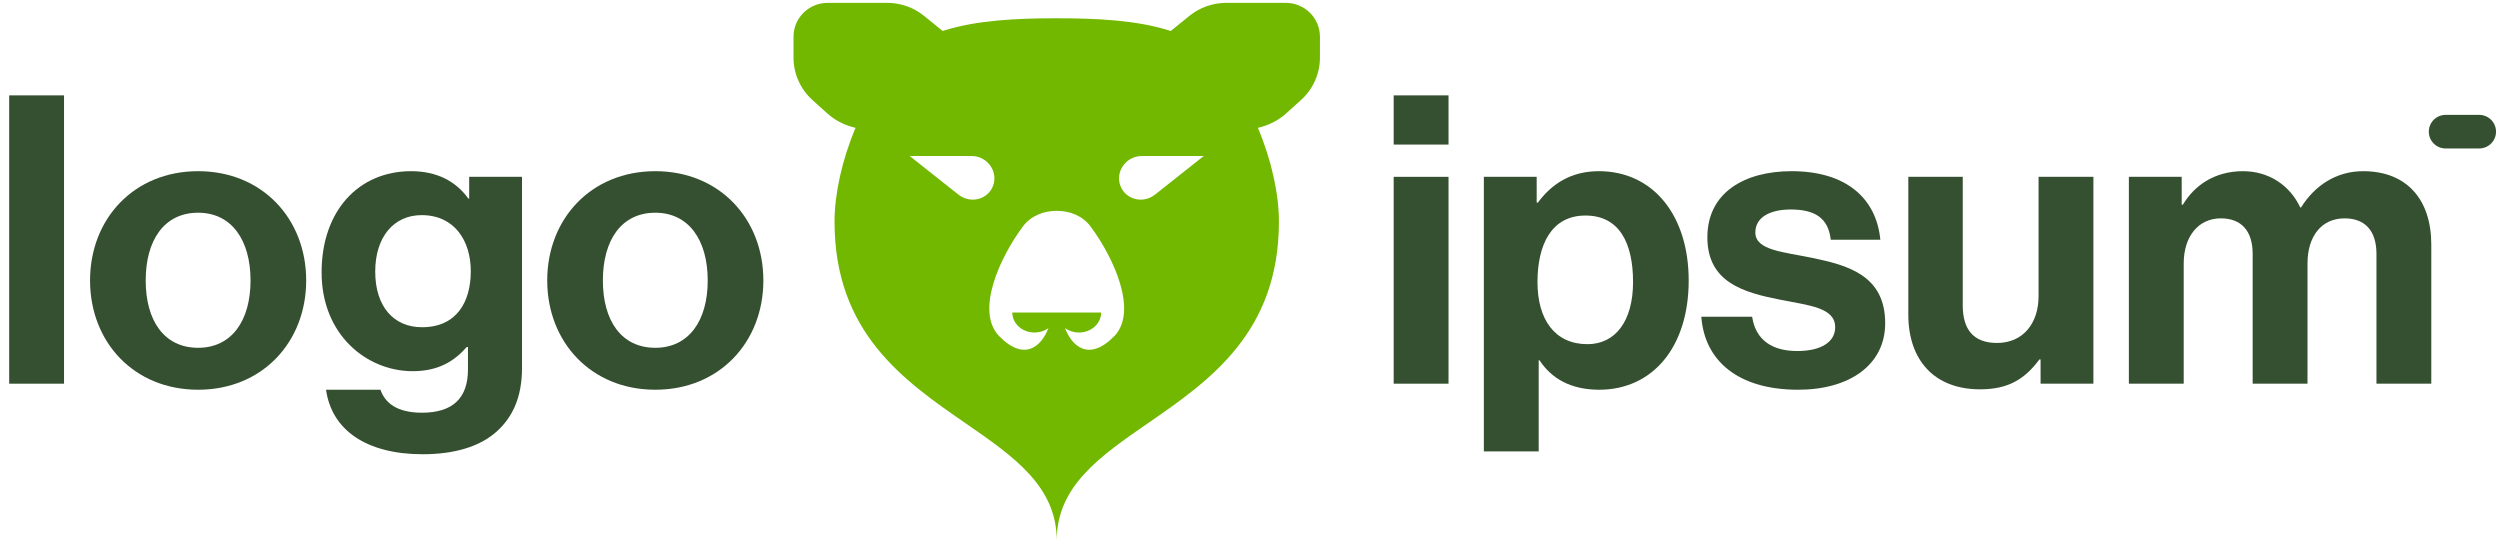
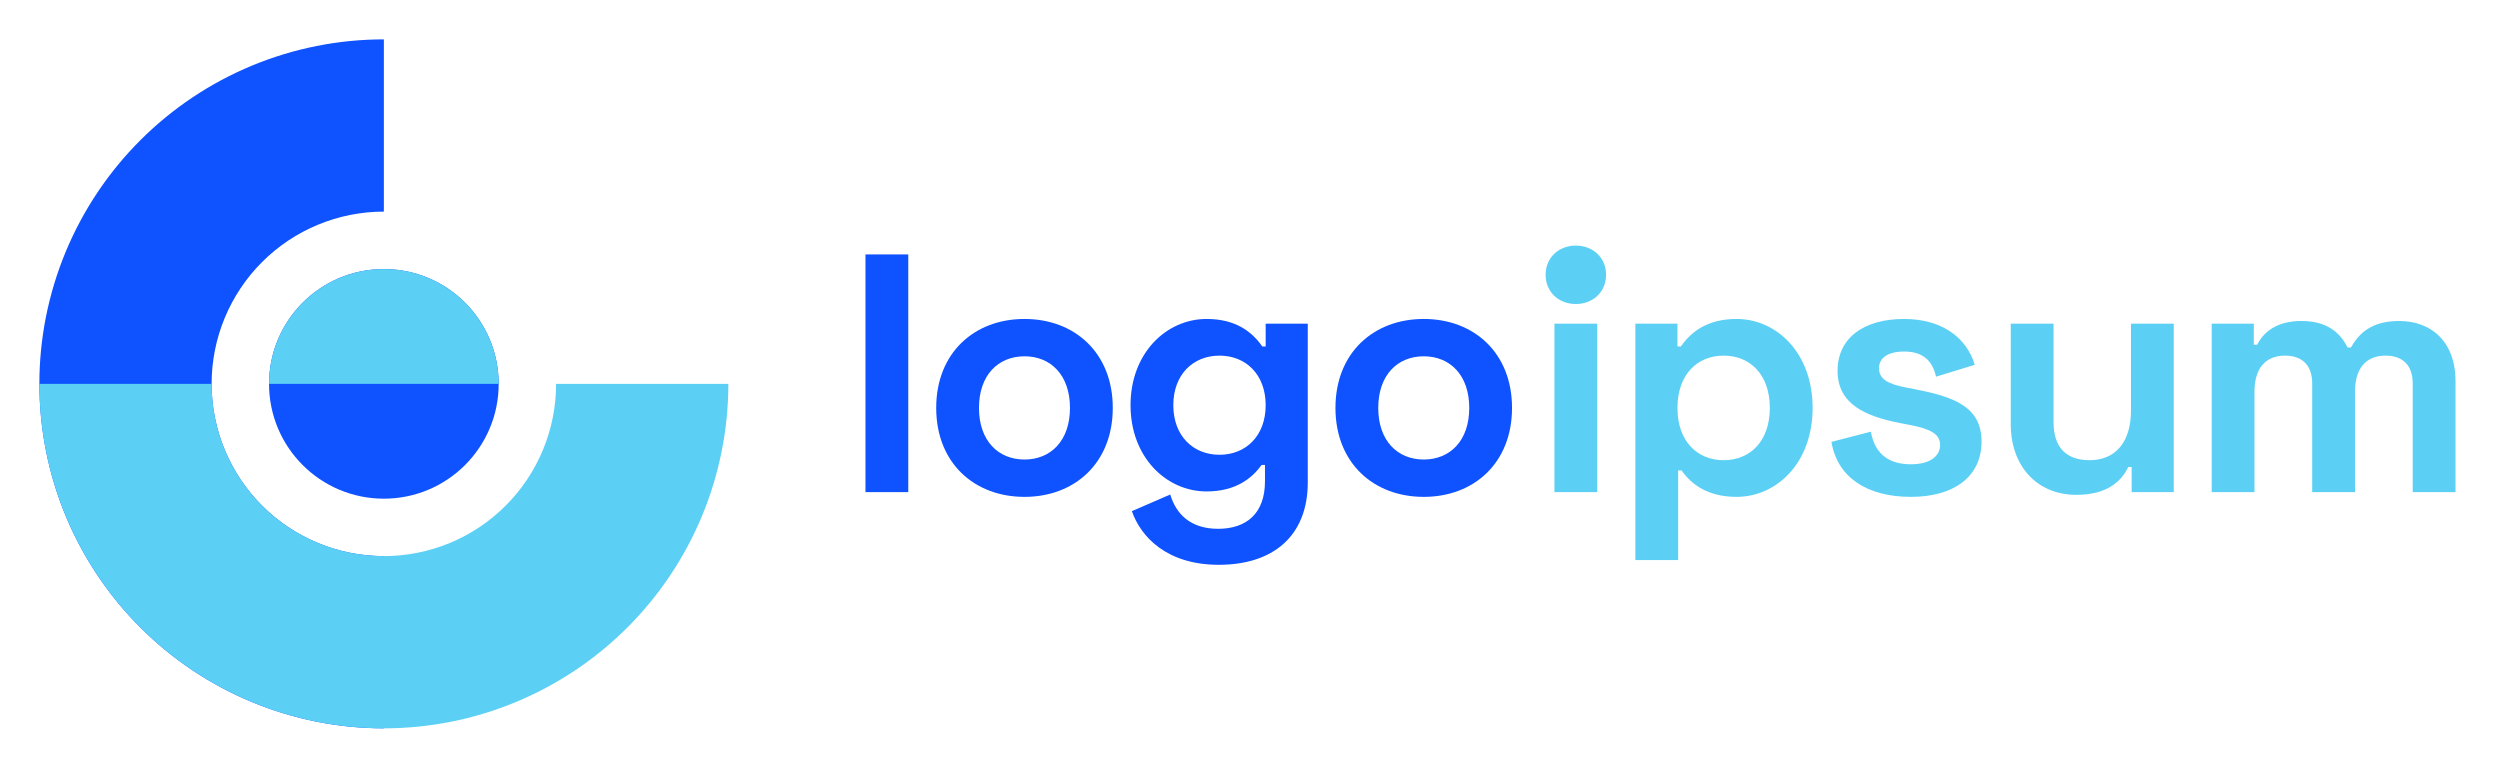
- <svg xmlns="http://www.w3.org/2000/svg" id="logo-75" width="186" height="41" viewBox="0 0 186 41" fill="none">
-   <path class="ccustom" fill-rule="evenodd" clip-rule="evenodd" d="M59.037 2.729C59.037 1.339 60.176 0.213 61.581 0.213H66.011C67.011 0.213 67.98 0.556 68.753 1.183L70.1 2.276L70.134 2.306C70.165 2.296 70.196 2.286 70.228 2.276C72.659 1.506 75.609 1.359 78.621 1.359C81.632 1.359 84.582 1.506 87.013 2.276C87.045 2.286 87.076 2.296 87.107 2.306L87.141 2.276L88.488 1.183C89.261 0.556 90.23 0.213 91.23 0.213H95.66C97.065 0.213 98.204 1.339 98.204 2.729V4.284C98.204 5.487 97.691 6.635 96.792 7.445L95.705 8.425C95.174 8.904 94.537 9.252 93.845 9.442L93.588 9.512C94.595 11.89 95.152 14.432 95.152 16.488C95.152 24.759 89.978 28.332 85.419 31.479C81.829 33.958 78.621 36.173 78.621 40.213C78.621 36.173 75.412 33.958 71.822 31.479C67.263 28.332 62.089 24.759 62.089 16.488C62.089 14.432 62.646 11.89 63.653 9.512L63.396 9.442C62.704 9.252 62.067 8.904 61.536 8.425L60.449 7.445C59.55 6.635 59.037 5.487 59.037 4.284V2.729ZM81.927 23.25C81.927 23.645 81.753 24.024 81.443 24.304C81.133 24.583 80.712 24.74 80.274 24.74C79.895 24.74 79.53 24.623 79.238 24.411C79.735 25.728 81.008 26.976 82.944 24.969C84.653 23.105 82.868 19.172 81.129 16.838C80.549 16.06 79.597 15.686 78.621 15.686C77.644 15.686 76.692 16.06 76.112 16.838C74.373 19.172 72.588 23.105 74.297 24.969C76.233 26.976 77.506 25.728 78.003 24.411C77.711 24.623 77.346 24.74 76.967 24.74C76.529 24.74 76.108 24.583 75.798 24.304C75.488 24.024 75.314 23.645 75.314 23.25H81.927ZM72.29 11.608H67.684L71.314 14.483C72.113 15.115 73.28 14.913 73.774 14.057C74.398 12.975 73.569 11.608 72.29 11.608ZM84.951 11.608H89.557L85.927 14.483C85.128 15.115 83.961 14.913 83.467 14.057C82.843 12.975 83.672 11.608 84.951 11.608Z" fill="#72B800" />
-   <path class="ccustom" d="M103.69 28.546H107.77V13.156H103.69V28.546ZM103.69 10.756H107.77V7.096H103.69V10.756Z" fill="#355030" />
-   <path class="ccustom" d="M110.399 33.586H114.479V26.806H114.539C115.409 28.126 116.819 28.996 118.979 28.996C122.939 28.996 125.639 25.846 125.639 20.866C125.639 16.066 123.029 12.736 118.949 12.736C116.849 12.736 115.409 13.726 114.419 15.076H114.329V13.156H110.399V33.586ZM118.109 25.606C115.679 25.606 114.389 23.776 114.389 20.986C114.389 18.226 115.409 16.036 117.959 16.036C120.479 16.036 121.499 18.076 121.499 20.986C121.499 23.896 120.179 25.606 118.109 25.606Z" fill="#355030" />
-   <path class="ccustom" d="M133.778 28.996C137.618 28.996 140.258 27.136 140.258 24.046C140.258 20.446 137.408 19.726 134.828 19.186C132.638 18.736 130.598 18.616 130.598 17.296C130.598 16.186 131.648 15.586 133.238 15.586C134.978 15.586 136.028 16.186 136.208 17.836H139.898C139.598 14.746 137.348 12.736 133.298 12.736C129.788 12.736 127.028 14.326 127.028 17.656C127.028 21.016 129.728 21.766 132.488 22.306C134.588 22.726 136.538 22.876 136.538 24.346C136.538 25.426 135.518 26.116 133.718 26.116C131.888 26.116 130.628 25.336 130.358 23.566H126.578C126.818 26.836 129.308 28.996 133.778 28.996Z" fill="#355030" />
-   <path class="ccustom" d="M155.749 28.546V13.156H151.669V22.036C151.669 24.076 150.499 25.516 148.579 25.516C146.839 25.516 146.029 24.526 146.029 22.726V13.156H141.979V23.416C141.979 26.776 143.899 28.966 147.319 28.966C149.479 28.966 150.679 28.156 151.729 26.746H151.819V28.546H155.749Z" fill="#355030" />
-   <path class="ccustom" d="M158.388 28.546H162.468V19.606C162.468 17.566 163.578 16.246 165.228 16.246C166.728 16.246 167.598 17.146 167.598 18.886V28.546H171.678V19.606C171.678 17.566 172.728 16.246 174.438 16.246C175.938 16.246 176.808 17.146 176.808 18.886V28.546H180.888V18.196C180.888 14.836 179.058 12.736 175.818 12.736C173.868 12.736 172.248 13.756 171.198 15.436H171.138C170.388 13.816 168.828 12.736 166.878 12.736C164.748 12.736 163.248 13.816 162.408 15.226H162.318V13.156H158.388V28.546Z" fill="#355030" />
-   <path class="ccustom" d="M0.684 28.546H4.764V7.096H0.684V28.546Z" fill="#355030" />
-   <path class="ccustom" d="M14.74 28.996C19.51 28.996 22.78 25.456 22.78 20.866C22.78 16.276 19.51 12.736 14.74 12.736C9.97 12.736 6.7 16.276 6.7 20.866C6.7 25.456 9.97 28.996 14.74 28.996ZM14.74 25.876C12.22 25.876 10.84 23.866 10.84 20.866C10.84 17.866 12.22 15.826 14.74 15.826C17.23 15.826 18.64 17.866 18.64 20.866C18.64 23.866 17.23 25.876 14.74 25.876Z" fill="#355030" />
-   <path class="ccustom" d="M31.457 33.796C33.737 33.796 35.717 33.256 37.007 32.056C38.147 31.006 38.837 29.536 38.837 27.376V13.156H34.907V14.776H34.847C33.917 13.486 32.507 12.736 30.587 12.736C26.687 12.736 23.927 15.676 23.927 20.266C23.927 24.916 27.287 27.616 30.707 27.616C32.657 27.616 33.827 26.836 34.727 25.816H34.817V27.496C34.817 29.596 33.707 30.706 31.397 30.706C29.507 30.706 28.637 29.956 28.307 28.996H24.257C24.677 31.996 27.257 33.796 31.457 33.796ZM31.397 24.346C29.297 24.346 27.917 22.816 27.917 20.206C27.917 17.626 29.297 16.006 31.367 16.006C33.827 16.006 35.027 17.926 35.027 20.176C35.027 22.456 33.977 24.346 31.397 24.346Z" fill="#355030" />
-   <path class="ccustom" d="M48.754 28.996C53.524 28.996 56.794 25.456 56.794 20.866C56.794 16.276 53.524 12.736 48.754 12.736C43.984 12.736 40.714 16.276 40.714 20.866C40.714 25.456 43.984 28.996 48.754 28.996ZM48.754 25.876C46.234 25.876 44.854 23.866 44.854 20.866C44.854 17.866 46.234 15.826 48.754 15.826C51.244 15.826 52.654 17.866 52.654 20.866C52.654 23.866 51.244 25.876 48.754 25.876Z" fill="#355030" />
-   <path class="ccustom" d="M180.704 9.796C180.704 9.106 181.263 8.546 181.954 8.546H184.454C185.144 8.546 185.704 9.106 185.704 9.796C185.704 10.487 185.144 11.046 184.454 11.046H181.954C181.263 11.046 180.704 10.487 180.704 9.796Z" fill="#355030" />
+ <svg xmlns="http://www.w3.org/2000/svg" id="logo-17" width="127" height="39" viewBox="0 0 127 39" fill="none">
+   <path d="M19.5 2C17.202 2 14.926 2.453 12.803 3.332C10.68 4.212 8.751 5.501 7.126 7.126C5.501 8.751 4.212 10.68 3.332 12.803C2.453 14.926 2 17.202 2 19.5C2 21.798 2.453 24.074 3.332 26.197C4.212 28.32 5.501 30.249 7.126 31.874C8.751 33.499 10.68 34.788 12.803 35.668C14.926 36.547 17.202 37 19.5 37V28.25C18.351 28.25 17.213 28.024 16.151 27.584C15.09 27.144 14.125 26.5 13.313 25.687C12.5 24.875 11.856 23.91 11.416 22.849C10.976 21.787 10.75 20.649 10.75 19.5C10.75 18.351 10.976 17.213 11.416 16.151C11.856 15.09 12.5 14.125 13.313 13.313C14.125 12.5 15.09 11.856 16.151 11.416C17.213 10.976 18.351 10.75 19.5 10.75V2Z" class="ccustom" fill="#0F52FF" />
+   <path d="M19.5 25.333C22.722 25.333 25.333 22.722 25.333 19.5C25.333 16.278 22.722 13.667 19.5 13.667C16.278 13.667 13.667 16.278 13.667 19.5C13.667 22.722 16.278 25.333 19.5 25.333Z" class="ccustom" fill="#0F52FF" />
+   <path d="M2 19.5C2 21.798 2.453 24.074 3.332 26.197C4.212 28.32 5.501 30.249 7.126 31.874C8.751 33.499 10.68 34.788 12.803 35.668C14.926 36.547 17.202 37 19.5 37C21.798 37 24.074 36.547 26.197 35.668C28.32 34.788 30.249 33.499 31.874 31.874C33.499 30.249 34.788 28.32 35.668 26.197C36.547 24.074 37 21.798 37 19.5H28.25C28.25 20.649 28.024 21.787 27.584 22.849C27.144 23.91 26.5 24.875 25.687 25.687C24.875 26.5 23.91 27.144 22.849 27.584C21.787 28.024 20.649 28.25 19.5 28.25C18.351 28.25 17.213 28.024 16.151 27.584C15.09 27.144 14.125 26.5 13.313 25.687C12.5 24.875 11.856 23.91 11.416 22.849C10.976 21.787 10.75 20.649 10.75 19.5H2Z" class="ccompli1" fill="#5BD0F4" />
+   <path d="M25.333 19.5C25.333 17.953 24.719 16.469 23.625 15.375C22.531 14.281 21.047 13.667 19.5 13.667C17.953 13.667 16.469 14.281 15.375 15.375C14.281 16.469 13.667 17.953 13.667 19.5H19.5H25.333Z" class="ccompli1" fill="#5BD0F4" />
+   <path d="M46.14 12.925H43.966V25H46.14V12.925Z" class="ccustom" fill="#0F52FF" />
+   <path d="M47.559 20.722C47.559 23.517 49.491 25.241 52.044 25.241C54.597 25.241 56.529 23.517 56.529 20.722C56.529 17.927 54.597 16.203 52.044 16.203C49.491 16.203 47.559 17.927 47.559 20.722ZM49.732 20.722C49.732 19.066 50.698 18.1 52.044 18.1C53.389 18.1 54.355 19.066 54.355 20.722C54.355 22.378 53.389 23.344 52.044 23.344C50.698 23.344 49.732 22.378 49.732 20.722Z" class="ccustom" fill="#0F52FF" />
+   <path d="M64.296 16.444V17.6H64.124C63.606 16.858 62.778 16.203 61.294 16.203C59.259 16.203 57.431 17.927 57.431 20.584C57.431 23.241 59.259 24.965 61.294 24.965C62.778 24.965 63.606 24.293 64.089 23.62H64.261V24.448C64.261 26.104 63.295 26.863 61.881 26.863C60.467 26.863 59.742 26.104 59.449 25.121L57.499 25.966C57.948 27.26 59.259 28.692 61.916 28.692C64.641 28.692 66.435 27.26 66.435 24.5V16.444H64.296ZM61.95 23.102C60.605 23.102 59.604 22.137 59.604 20.584C59.604 19.032 60.605 18.066 61.95 18.066C63.295 18.066 64.296 19.032 64.296 20.584C64.296 22.137 63.295 23.102 61.95 23.102Z" class="ccustom" fill="#0F52FF" />
+   <path d="M67.841 20.722C67.841 23.517 69.773 25.241 72.326 25.241C74.879 25.241 76.811 23.517 76.811 20.722C76.811 17.927 74.879 16.203 72.326 16.203C69.773 16.203 67.841 17.927 67.841 20.722ZM70.015 20.722C70.015 19.066 70.981 18.1 72.326 18.1C73.672 18.1 74.638 19.066 74.638 20.722C74.638 22.378 73.672 23.344 72.326 23.344C70.981 23.344 70.015 22.378 70.015 20.722Z" class="ccustom" fill="#0F52FF" />
+   <path d="M78.517 13.96C78.517 14.84 79.19 15.444 80.053 15.444C80.915 15.444 81.588 14.84 81.588 13.96C81.588 13.08 80.915 12.476 80.053 12.476C79.19 12.476 78.517 13.08 78.517 13.96ZM81.139 16.444H78.966V25H81.139V16.444Z" class="ccompli1" fill="#5BD0F4" />
+   <path d="M83.076 28.45H85.25V23.896H85.422C85.905 24.586 86.733 25.241 88.217 25.241C90.252 25.241 92.081 23.517 92.081 20.722C92.081 17.927 90.252 16.203 88.217 16.203C86.733 16.203 85.905 16.858 85.388 17.6H85.215V16.444H83.076V28.45ZM87.561 23.378C86.216 23.378 85.215 22.413 85.215 20.722C85.215 19.032 86.216 18.066 87.561 18.066C88.907 18.066 89.907 19.032 89.907 20.722C89.907 22.413 88.907 23.378 87.561 23.378Z" class="ccompli1" fill="#5BD0F4" />
+   <path d="M93.349 18.842C93.349 20.532 94.763 21.153 96.557 21.498L97.006 21.584C98.075 21.791 98.558 22.05 98.558 22.602C98.558 23.154 98.075 23.585 97.075 23.585C96.074 23.585 95.264 23.172 95.039 21.93L93.038 22.447C93.332 24.241 94.832 25.241 97.075 25.241C99.248 25.241 100.663 24.224 100.663 22.43C100.663 20.636 99.214 20.153 97.282 19.773L96.833 19.687C95.936 19.515 95.453 19.273 95.453 18.704C95.453 18.186 95.902 17.858 96.73 17.858C97.558 17.858 98.144 18.203 98.351 19.135L100.318 18.531C99.904 17.151 98.645 16.203 96.73 16.203C94.694 16.203 93.349 17.151 93.349 18.842Z" class="ccompli1" fill="#5BD0F4" />
+   <path d="M110.426 25V16.444H108.253V20.86C108.253 22.447 107.477 23.378 106.148 23.378C104.975 23.378 104.32 22.74 104.32 21.447V16.444H102.146V21.55C102.146 23.672 103.475 25.138 105.476 25.138C107.045 25.138 107.77 24.448 108.115 23.724H108.287V25H110.426Z" class="ccompli1" fill="#5BD0F4" />
+   <path d="M112.354 16.444V25H114.528V19.894C114.528 18.721 115.08 18.066 116.08 18.066C116.943 18.066 117.46 18.549 117.46 19.48V25H119.634V19.894C119.634 18.721 120.186 18.066 121.186 18.066C122.049 18.066 122.566 18.549 122.566 19.48V25H124.74V19.377C124.74 17.306 123.463 16.306 121.876 16.306C120.479 16.306 119.841 16.927 119.427 17.651H119.254C118.857 16.841 118.15 16.306 116.908 16.306C115.666 16.306 114.993 16.858 114.666 17.514H114.493V16.444H112.354Z" class="ccompli1" fill="#5BD0F4" />
</svg>
